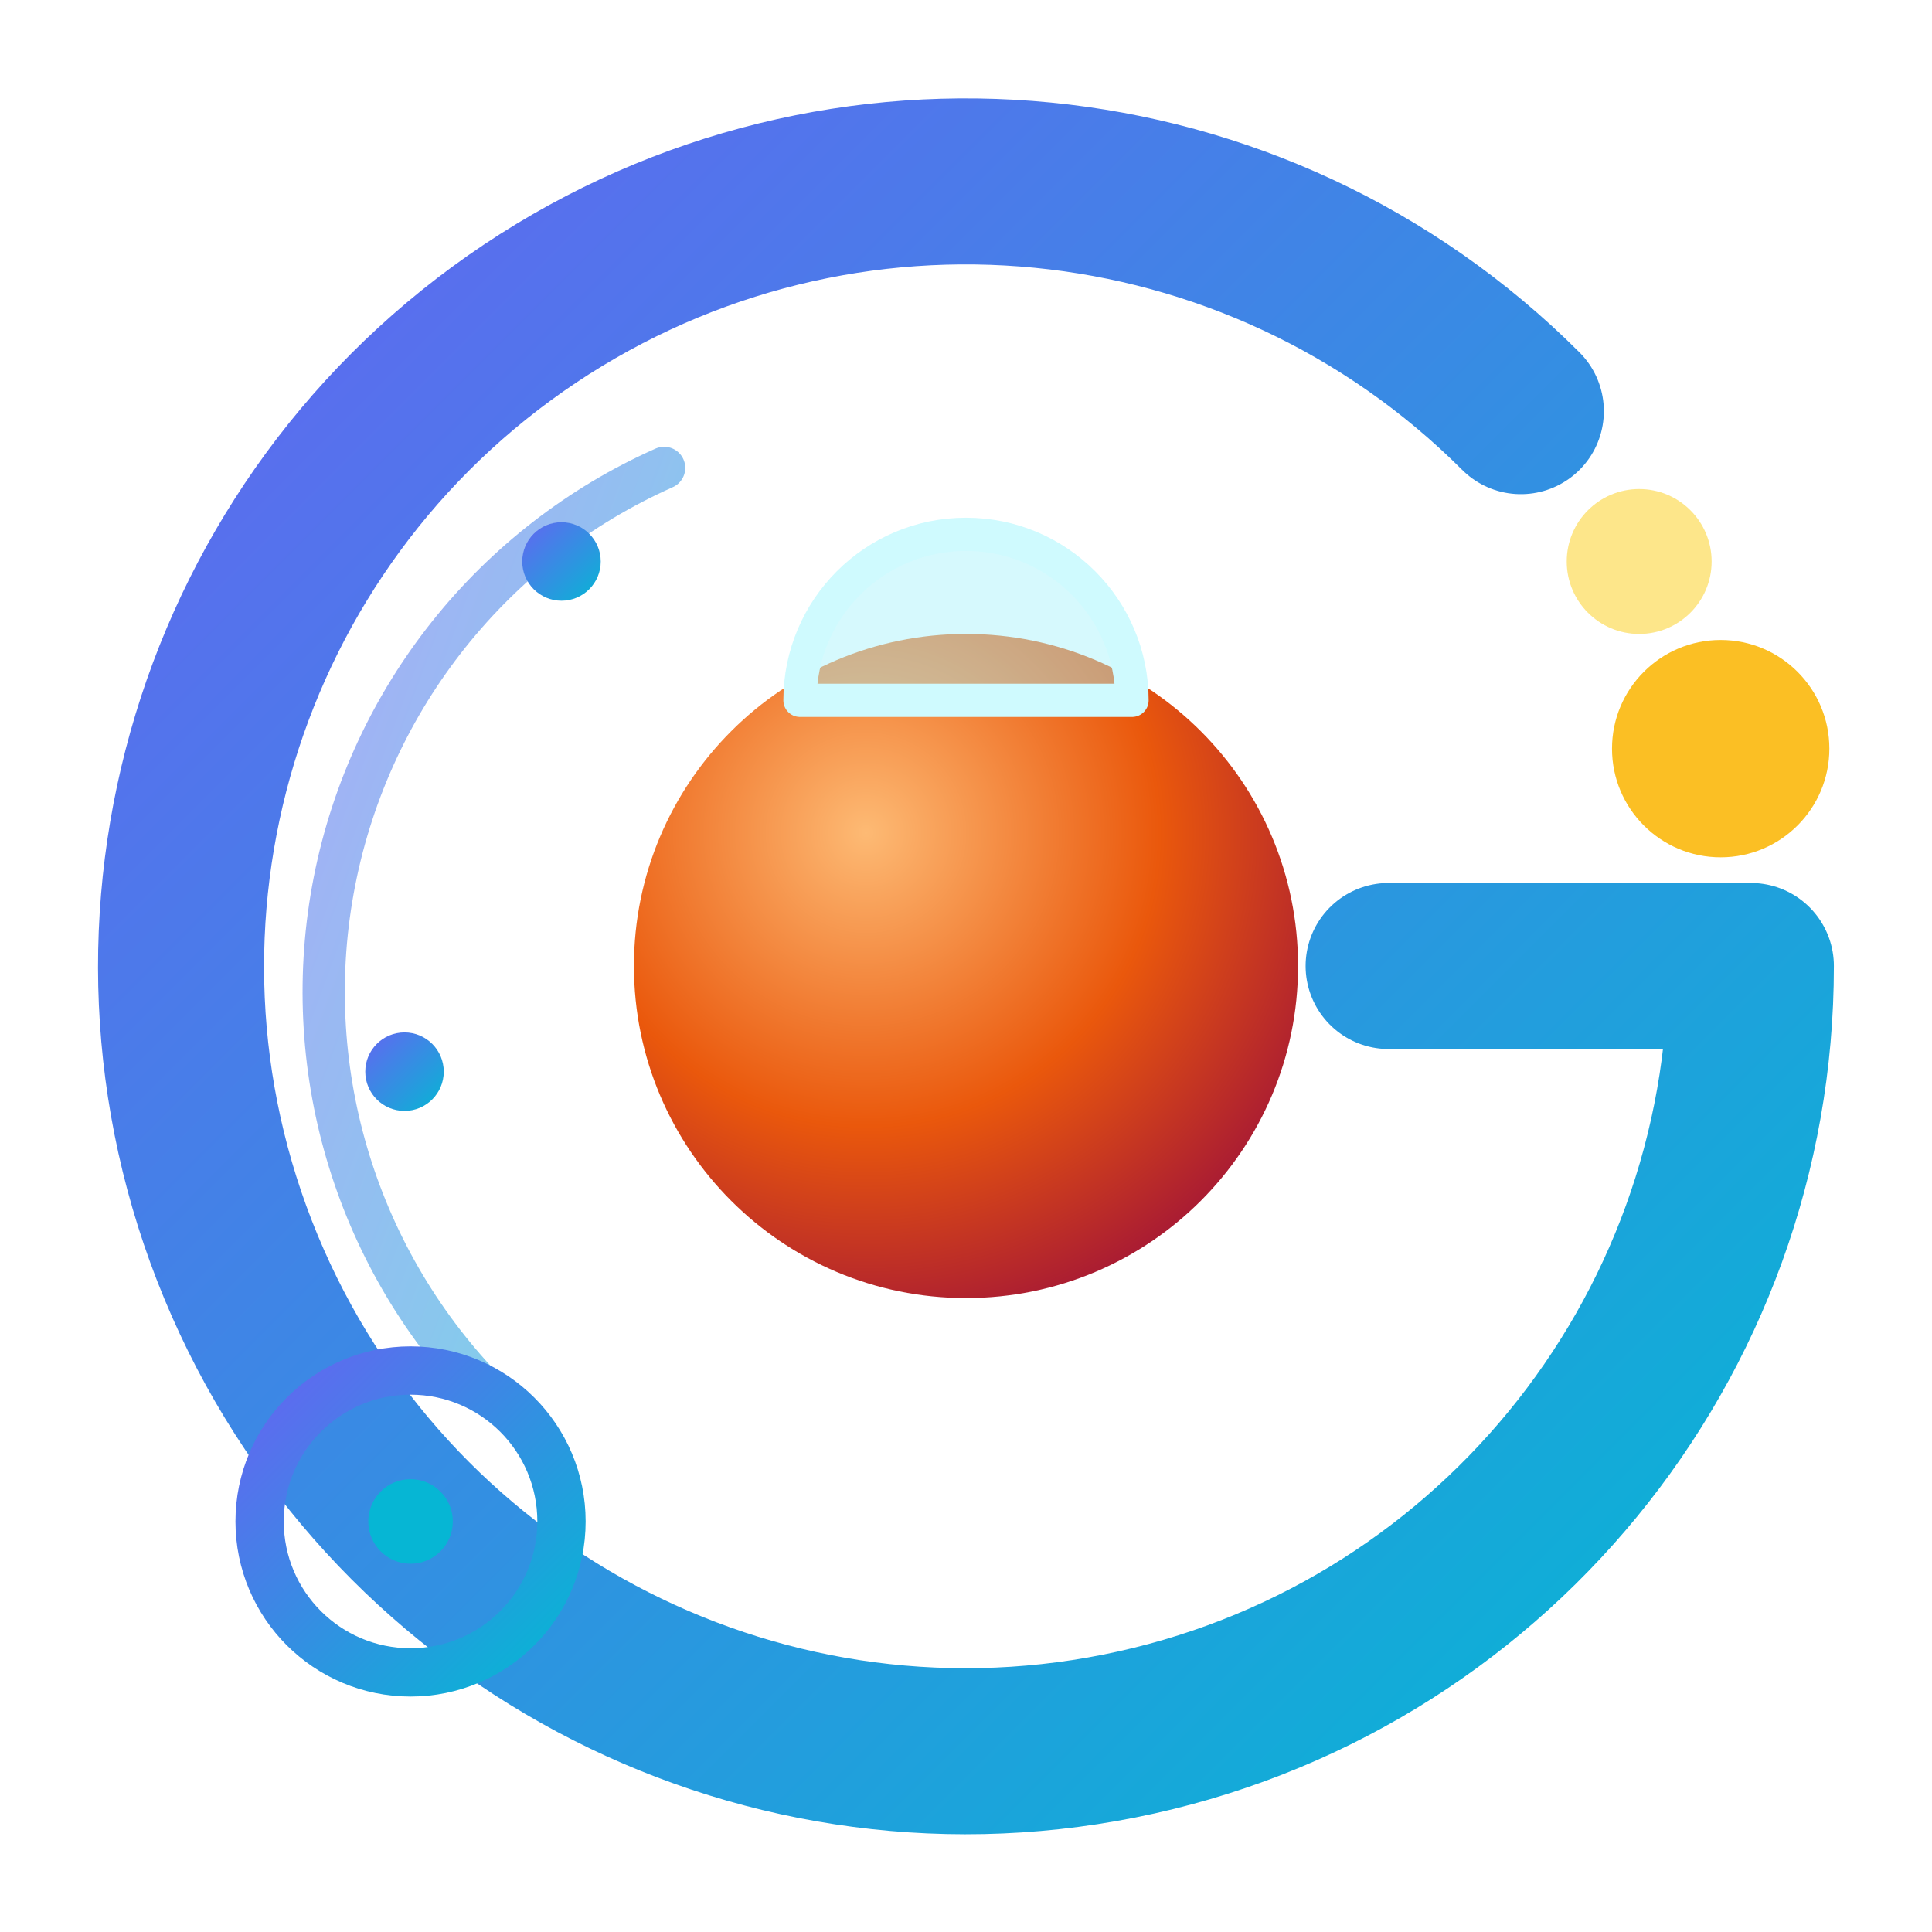
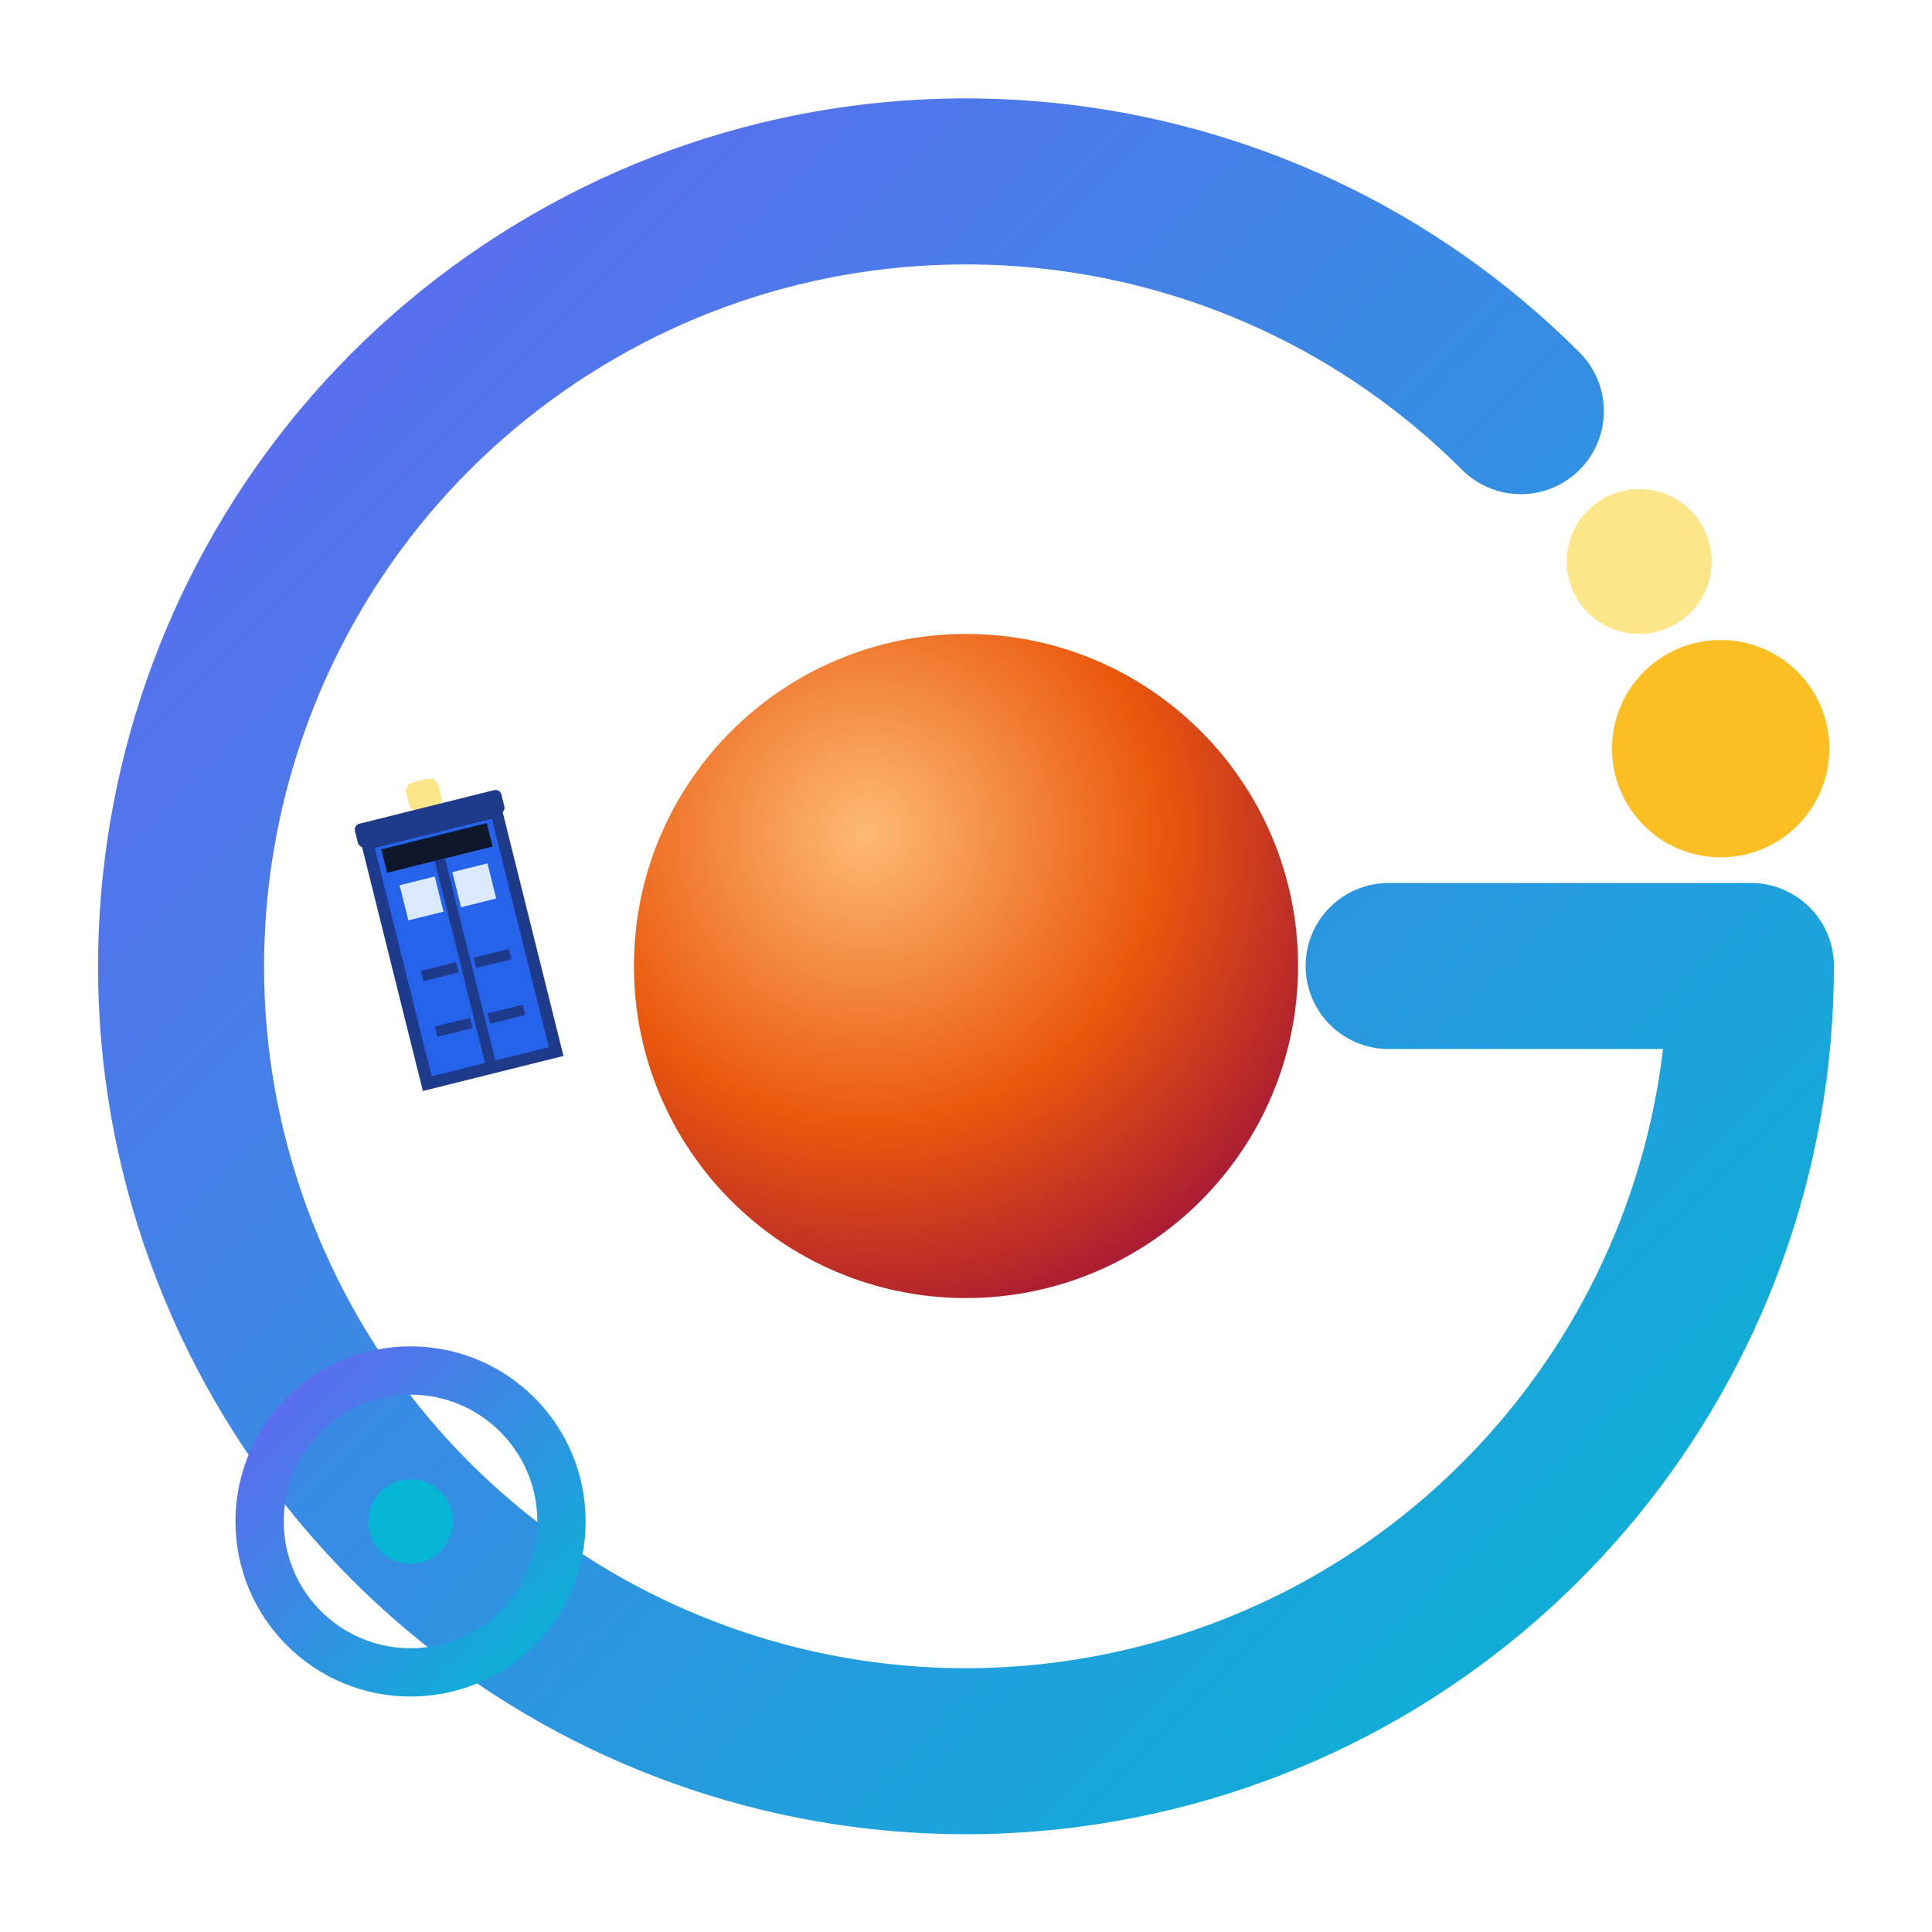
<svg xmlns="http://www.w3.org/2000/svg" viewBox="0 0 64 64" fill="none">
  <defs>
    <linearGradient id="vortex" x1="0" y1="0" x2="1" y2="1">
      <stop offset="0" stop-color="#6366f1" />
      <stop offset="1" stop-color="#06b6d4" />
    </linearGradient>
    <radialGradient id="planet" cx="0.35" cy="0.3" r="0.8">
      <stop offset="0" stop-color="#fdba74" />
      <stop offset="0.55" stop-color="#ea580c" />
      <stop offset="1" stop-color="#9f1239" />
    </radialGradient>
  </defs>
-   <path d="M16 46A19 19 0 0 1 22 15.5" stroke="url(#vortex)" stroke-width="1.4" stroke-linecap="round" opacity="0.55" />
-   <circle cx="18.6" cy="18.6" r="1.3" fill="url(#vortex)" />
-   <circle cx="13.4" cy="35.5" r="1.3" fill="url(#vortex)" />
  <path d="M50.38 13.62A26 26 0 1 0 58 32H46" stroke="url(#vortex)" stroke-width="5.5" stroke-linecap="round" stroke-linejoin="round" />
  <circle cx="13.6" cy="50.4" r="5" stroke="url(#vortex)" stroke-width="1.6" fill="none" />
  <circle cx="13.6" cy="50.4" r="1.4" fill="#06b6d4" />
  <circle cx="32" cy="32" r="11" fill="url(#planet)" />
-   <path d="M26.5 23.2A5.5 5.5 0 0 1 37.5 23.2Z" fill="#a5f3fc" fill-opacity="0.45" stroke="#cffafe" stroke-width="1.1" stroke-linejoin="round" />
+   <g transform="translate(15.2 31) rotate(-14)">
+     <rect x="-0.55" y="-5.3" width="1.1" height="1" rx="0.3" fill="#fde68a" />
+     <rect x="-2.5" y="-4.4" width="5" height="0.8" rx="0.2" fill="#1e3a8a" />
+     <rect x="-2.2" y="-3.7" width="4.4" height="8.2" fill="#2563eb" stroke="#1e3a8a" stroke-width="0.4" />
+     <rect x="-1.8" y="-3.4" width="3.6" height="0.8" fill="#0f172a" />
+     <rect x="-1.5" y="-2.1" width="1.2" height="1.2" fill="#dbeafe" />
+     <rect x="0.3" y="-2.1" width="1.2" height="1.2" fill="#dbeafe" />
+     <path d="M0 -2.6V4.5M-1.5 1H-0.3M0.3 1H1.5M-1.5 2.9H-0.3M0.3 2.9H1.5" stroke="#1e3a8a" stroke-width="0.35" />
+   </g>
  <circle cx="57" cy="24.8" r="3.6" fill="#fbbf24" />
  <circle cx="54.3" cy="18.6" r="2.4" fill="#fde68a" />
</svg>
